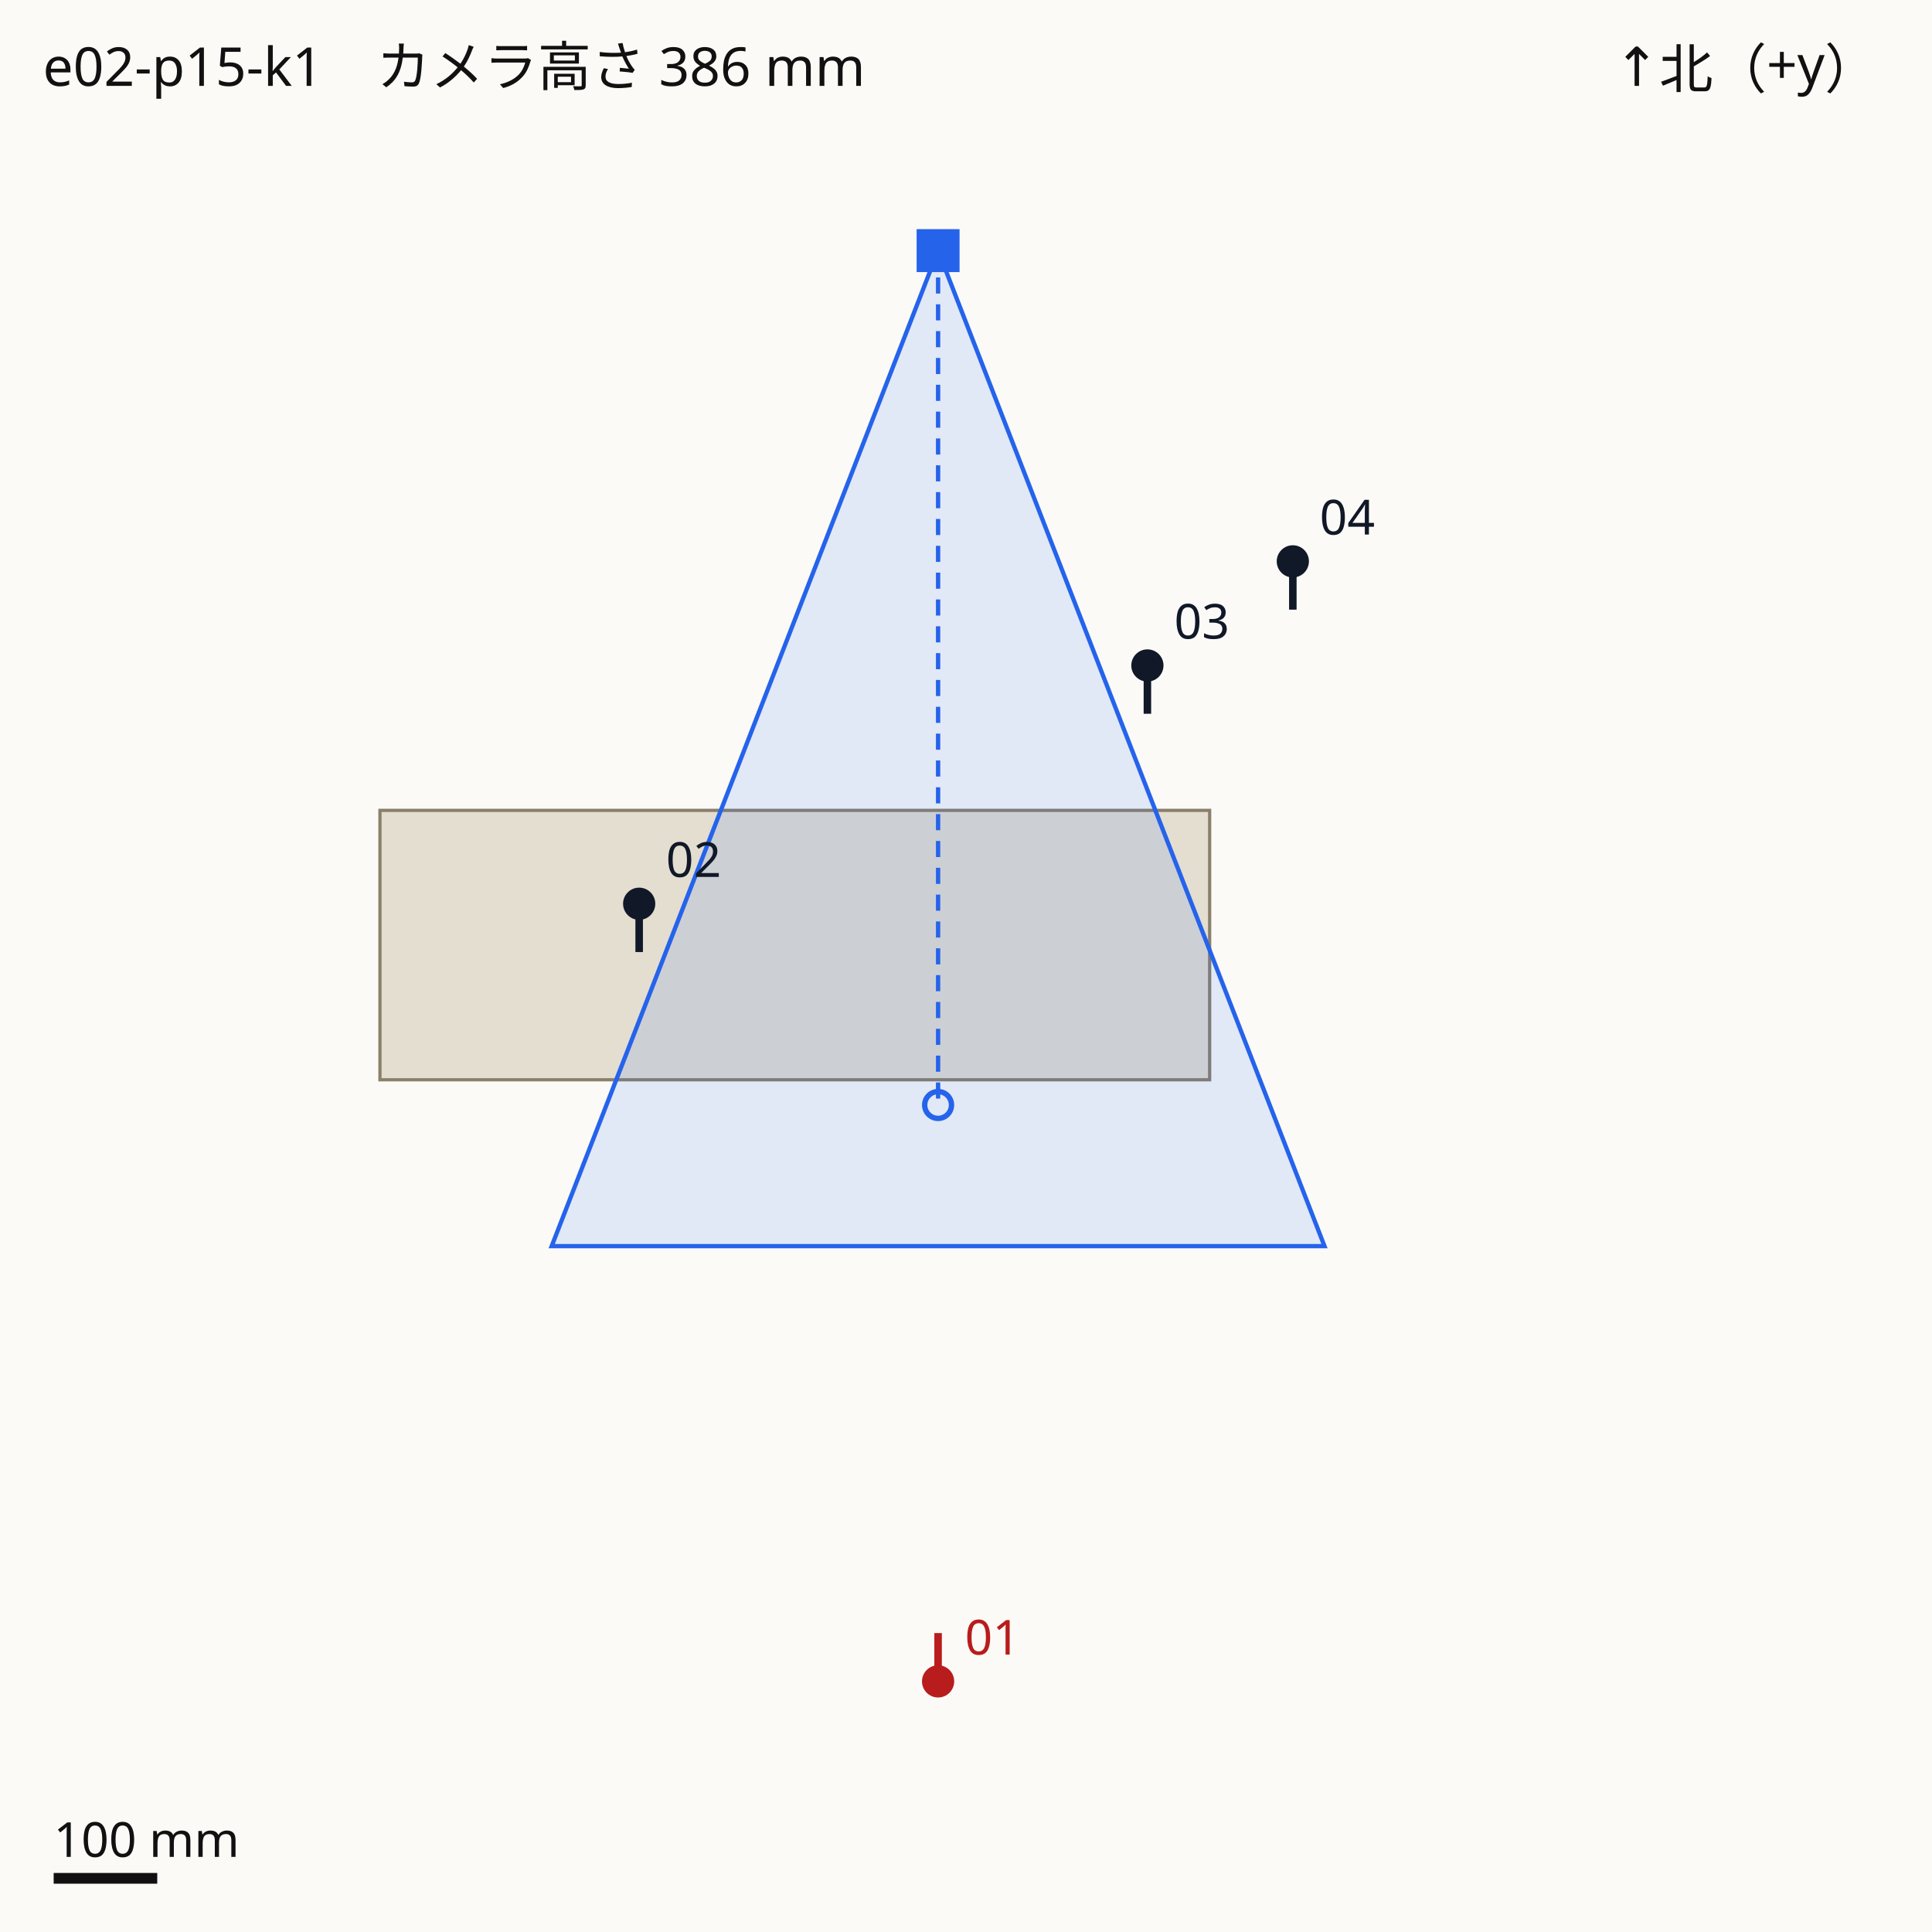
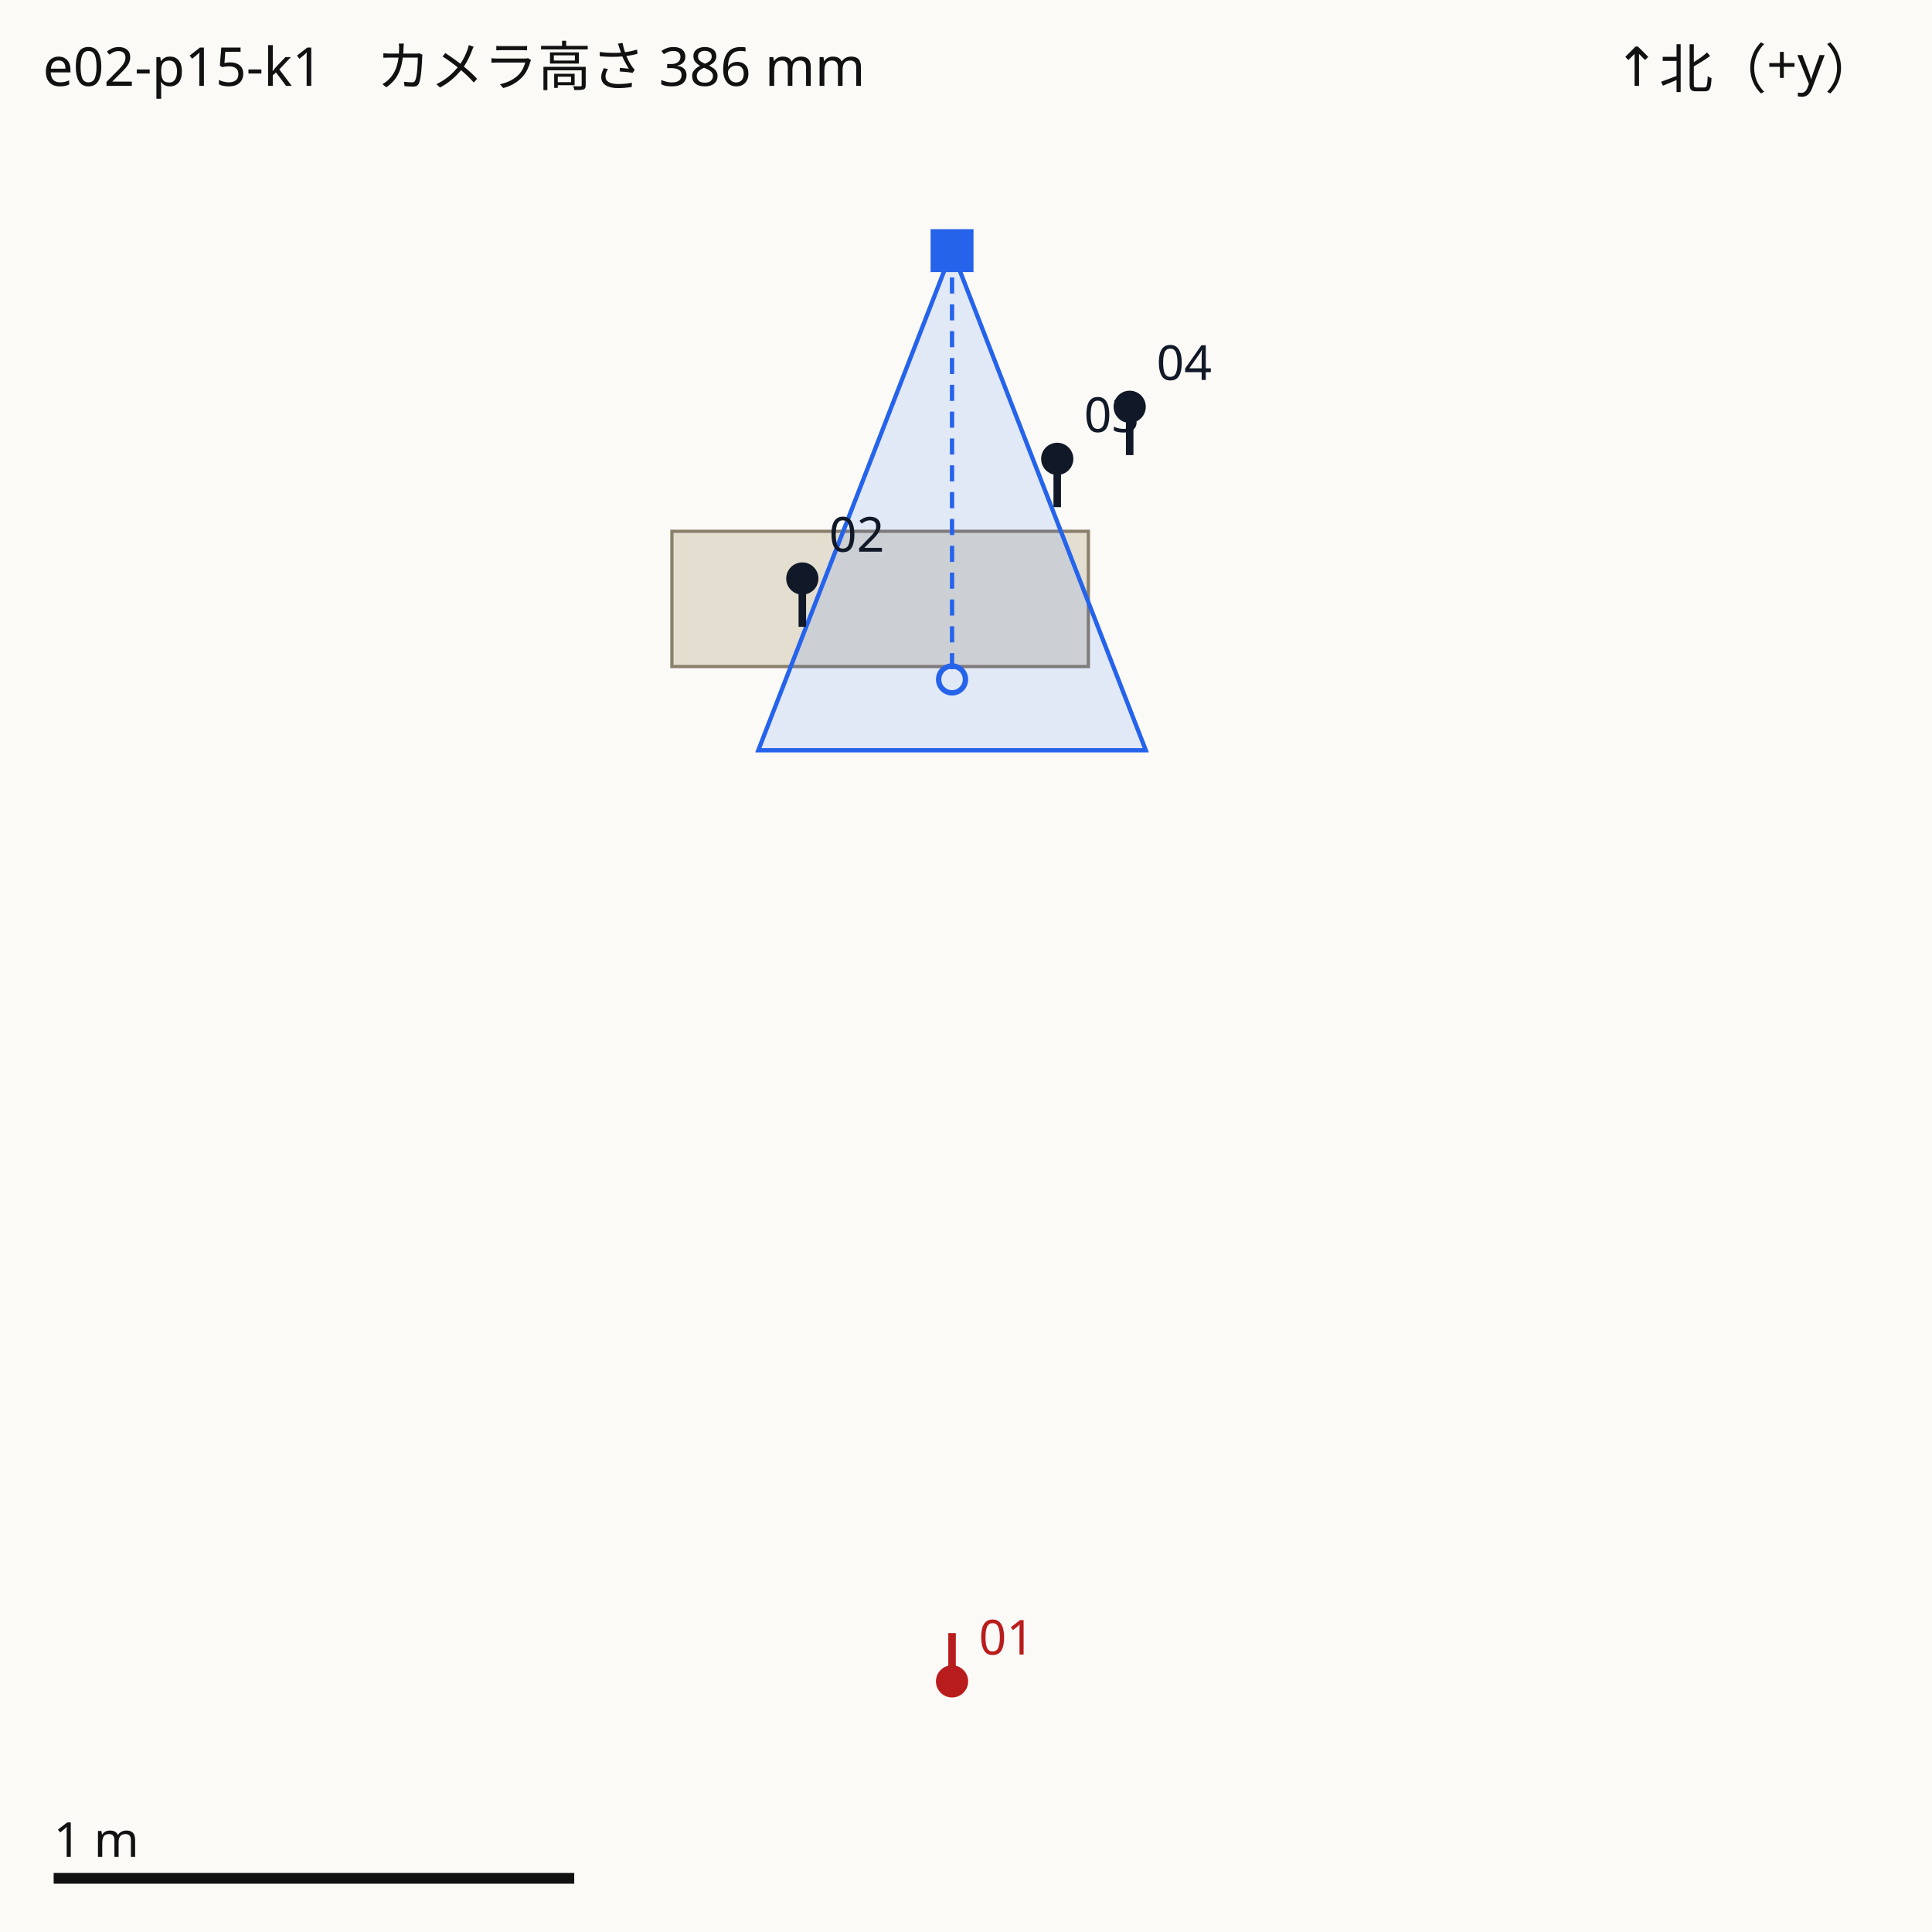
<svg xmlns="http://www.w3.org/2000/svg" viewBox="0 0 360 360" width="360" height="360" font-family="IPAGothic, sans-serif">
  <rect width="360" height="360" fill="#fbfaf7" />
-   <rect x="70.8" y="151.0" width="154.6" height="50.2" fill="#cfc6b0" fill-opacity="0.55" stroke="#8a7f6a" stroke-width="0.6" />
-   <path d="M174.8,46.7 L246.8,232.2 L102.8,232.2 Z" fill="#2563eb" fill-opacity="0.12" stroke="#2563eb" stroke-width="0.8" />
-   <line x1="174.8" y1="46.7" x2="174.8" y2="205.9" stroke="#2563eb" stroke-dasharray="3 2" stroke-width="0.8" />
-   <circle cx="174.8" cy="205.9" r="2.5" fill="none" stroke="#2563eb" />
-   <rect x="170.8" y="42.7" width="8" height="8" fill="#2563eb" />
-   <circle cx="174.8" cy="313.3" r="3" fill="#b91c1c" />
-   <line x1="174.8" y1="313.3" x2="174.8" y2="304.3" stroke="#b91c1c" stroke-width="1.4" />
-   <text x="179.8" y="308.3" font-size="9" fill="#b91c1c">01</text>
-   <circle cx="119.1" cy="168.4" r="3" fill="#111827" />
-   <line x1="119.1" y1="168.4" x2="119.1" y2="177.4" stroke="#111827" stroke-width="1.4" />
-   <text x="124.1" y="163.4" font-size="9" fill="#111827">02</text>
-   <circle cx="213.8" cy="124.0" r="3" fill="#111827" />
-   <line x1="213.8" y1="124.0" x2="213.8" y2="133.0" stroke="#111827" stroke-width="1.4" />
-   <text x="218.8" y="119.0" font-size="9" fill="#111827">03</text>
-   <circle cx="240.9" cy="104.6" r="3" fill="#111827" />
-   <line x1="240.9" y1="104.6" x2="240.9" y2="113.6" stroke="#111827" stroke-width="1.4" />
-   <text x="245.9" y="99.6" font-size="9" fill="#111827">04</text>
-   <line x1="10" y1="350" x2="29.3" y2="350" stroke="#111" stroke-width="2" />
-   <text x="10" y="346" font-size="9" fill="#111">100 mm</text>
+   <rect x="125.2" y="99.0" width="77.6" height="25.2" fill="#cfc6b0" fill-opacity="0.55" stroke="#8a7f6a" stroke-width="0.6" />
+   <path d="M177.4,46.7 L213.5,139.8 L141.3,139.8 Z" fill="#2563eb" fill-opacity="0.12" stroke="#2563eb" stroke-width="0.8" />
+   <line x1="177.4" y1="46.7" x2="177.4" y2="126.6" stroke="#2563eb" stroke-dasharray="3 2" stroke-width="0.8" />
+   <circle cx="177.4" cy="126.6" r="2.5" fill="none" stroke="#2563eb" />
+   <rect x="173.4" y="42.7" width="8" height="8" fill="#2563eb" />
+   <circle cx="177.4" cy="313.3" r="3" fill="#b91c1c" />
+   <line x1="177.4" y1="313.3" x2="177.4" y2="304.3" stroke="#b91c1c" stroke-width="1.4" />
+   <text x="182.4" y="308.3" font-size="9" fill="#b91c1c">01</text>
+   <circle cx="149.5" cy="107.8" r="3" fill="#111827" />
+   <line x1="149.5" y1="107.8" x2="149.5" y2="116.8" stroke="#111827" stroke-width="1.4" />
+   <text x="154.5" y="102.8" font-size="9" fill="#111827">02</text>
+   <circle cx="197.0" cy="85.5" r="3" fill="#111827" />
+   <line x1="197.0" y1="85.5" x2="197.0" y2="94.5" stroke="#111827" stroke-width="1.4" />
+   <text x="202.0" y="80.5" font-size="9" fill="#111827">03</text>
+   <circle cx="210.5" cy="75.8" r="3" fill="#111827" />
+   <line x1="210.5" y1="75.8" x2="210.5" y2="84.8" stroke="#111827" stroke-width="1.4" />
+   <text x="215.5" y="70.8" font-size="9" fill="#111827">04</text>
+   <line x1="10" y1="350" x2="107.0" y2="350" stroke="#111" stroke-width="2" />
+   <text x="10" y="346" font-size="9" fill="#111">1 m</text>
  <text x="8" y="16" font-size="10" fill="#111">e02-p15-k1　カメラ高さ 386 mm</text>
  <text x="350" y="16" font-size="10" text-anchor="end" fill="#111">↑北（+y）</text>
</svg>
